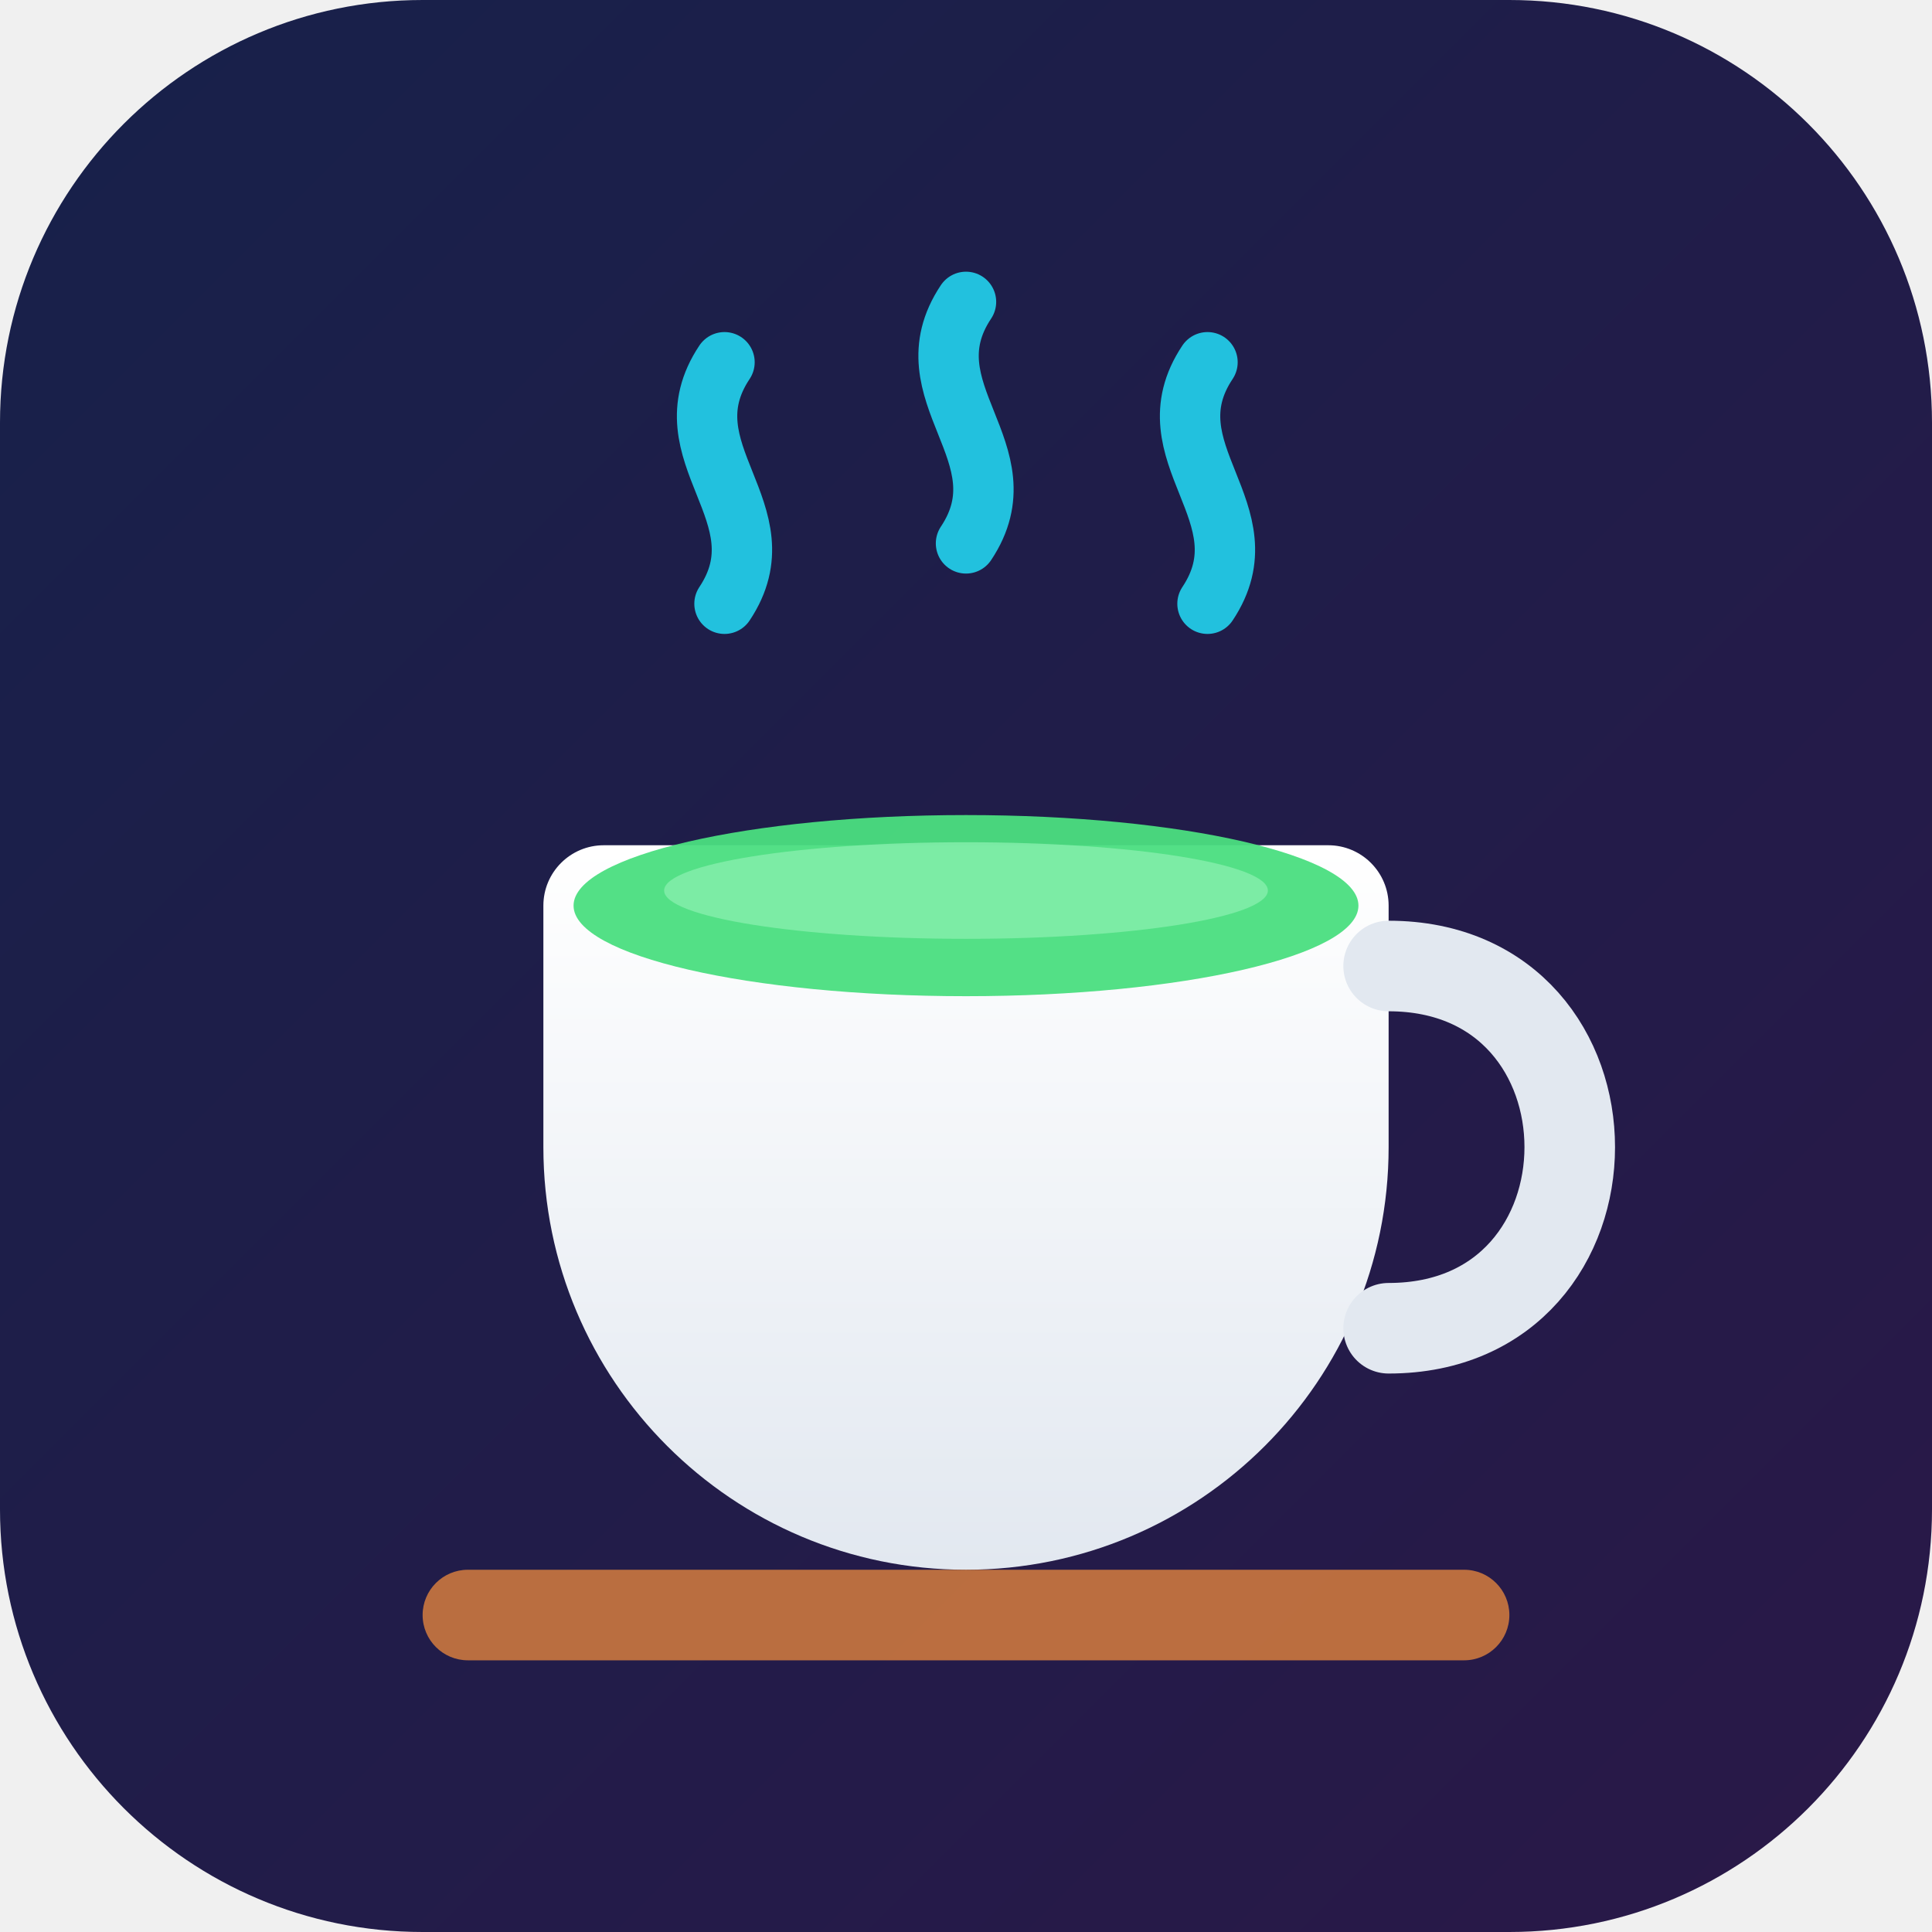
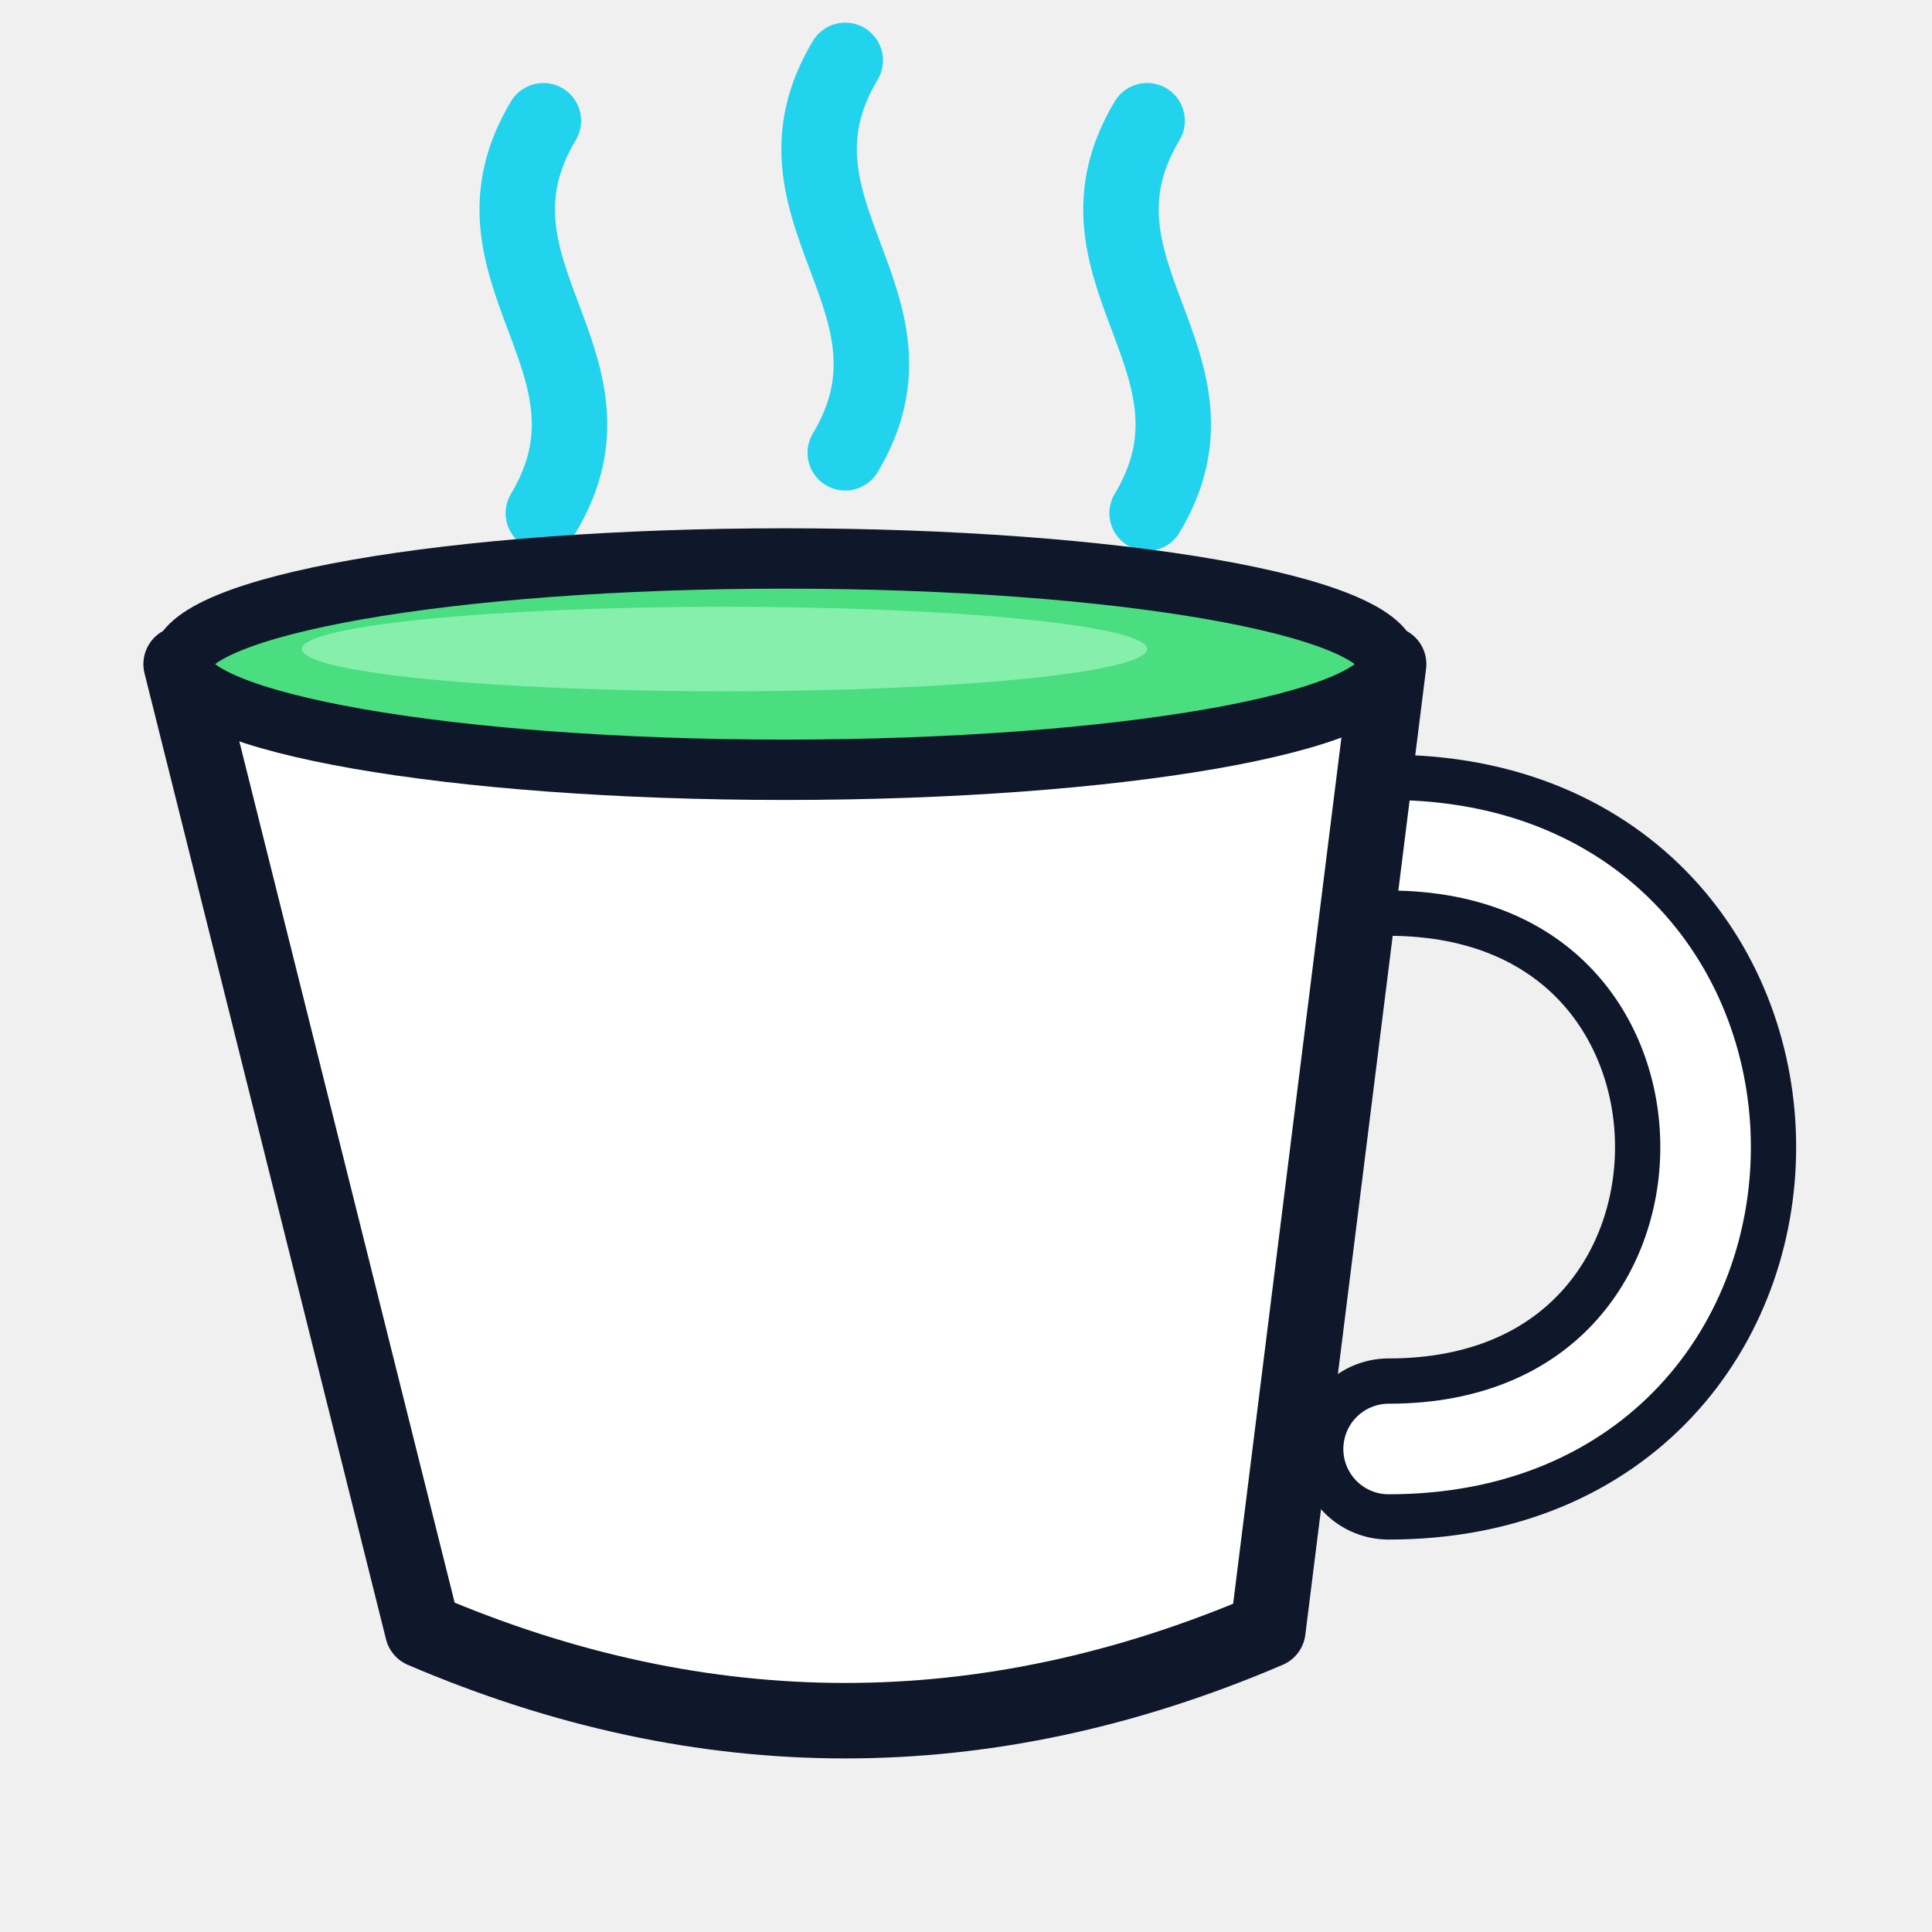
<svg xmlns="http://www.w3.org/2000/svg" viewBox="0 0 64 64">
-   <defs>
-     <linearGradient id="bg" x1="0" y1="0" x2="1" y2="1">
-       <stop offset="0" stop-color="#17214a" />
-       <stop offset="1" stop-color="#2a1848" />
-     </linearGradient>
-     <linearGradient id="cup" x1="0" y1="0" x2="0" y2="1">
-       <stop offset="0" stop-color="#ffffff" />
-       <stop offset="1" stop-color="#e2e8f0" />
-     </linearGradient>
-   </defs>
-   <rect width="64" height="64" rx="14" fill="url(#bg)" />
-   <g stroke="#22d3ee" stroke-width="2" stroke-linecap="round" fill="none" opacity="0.9">
-     <path d="M24 12 C 22 15, 26 17, 24 20" />
-     <path d="M32 10 C 30 13, 34 15, 32 18" />
-     <path d="M40 12 C 38 15, 42 17, 40 20" />
+   <g stroke="#22d3ee" stroke-width="2.5" stroke-linecap="round" fill="none">
+     <path d="M18 4 C 15 9, 21 12, 18 17" />
+     <path d="M28 2 C 25 7, 31 10, 28 15" />
+     <path d="M38 4 C 35 9, 41 12, 38 17" />
  </g>
-   <path d="M16 28 H44 A2 2 0 0 1 46 30 V38 A14 14 0 0 1 32 52 A14 14 0 0 1 18 38 V30 A2 2 0 0 1 20 28 Z" fill="url(#cup)" />
-   <path d="M46 32 C 54 32, 54 44, 46 44" fill="none" stroke="#e2e8f0" stroke-width="3" stroke-linecap="round" />
-   <ellipse cx="32" cy="30" rx="13" ry="3" fill="#4ade80" opacity="0.95" />
-   <ellipse cx="32" cy="29.5" rx="10" ry="1.6" fill="#86efac" opacity="0.8" />
-   <rect x="14" y="52" width="36" height="3" rx="1.5" fill="#fb923c" opacity="0.7" />
+   <path d="M46 28 C 60 28, 60 48, 46 48" fill="none" stroke="#0f172a" stroke-width="6" stroke-linecap="round" />
+   <path d="M46 28 C 60 28, 60 48, 46 48" fill="none" stroke="#ffffff" stroke-width="3" stroke-linecap="round" />
+   <path d="M6 22 L46 22 L42 54 Q28 60 14 54 Z" fill="#ffffff" stroke="#0f172a" stroke-width="2.5" stroke-linejoin="round" />
+   <ellipse cx="26" cy="22" rx="20" ry="3.5" fill="#4ade80" stroke="#0f172a" stroke-width="2" />
+   <ellipse cx="24" cy="21.5" rx="14" ry="1.4" fill="#86efac" />
</svg>
